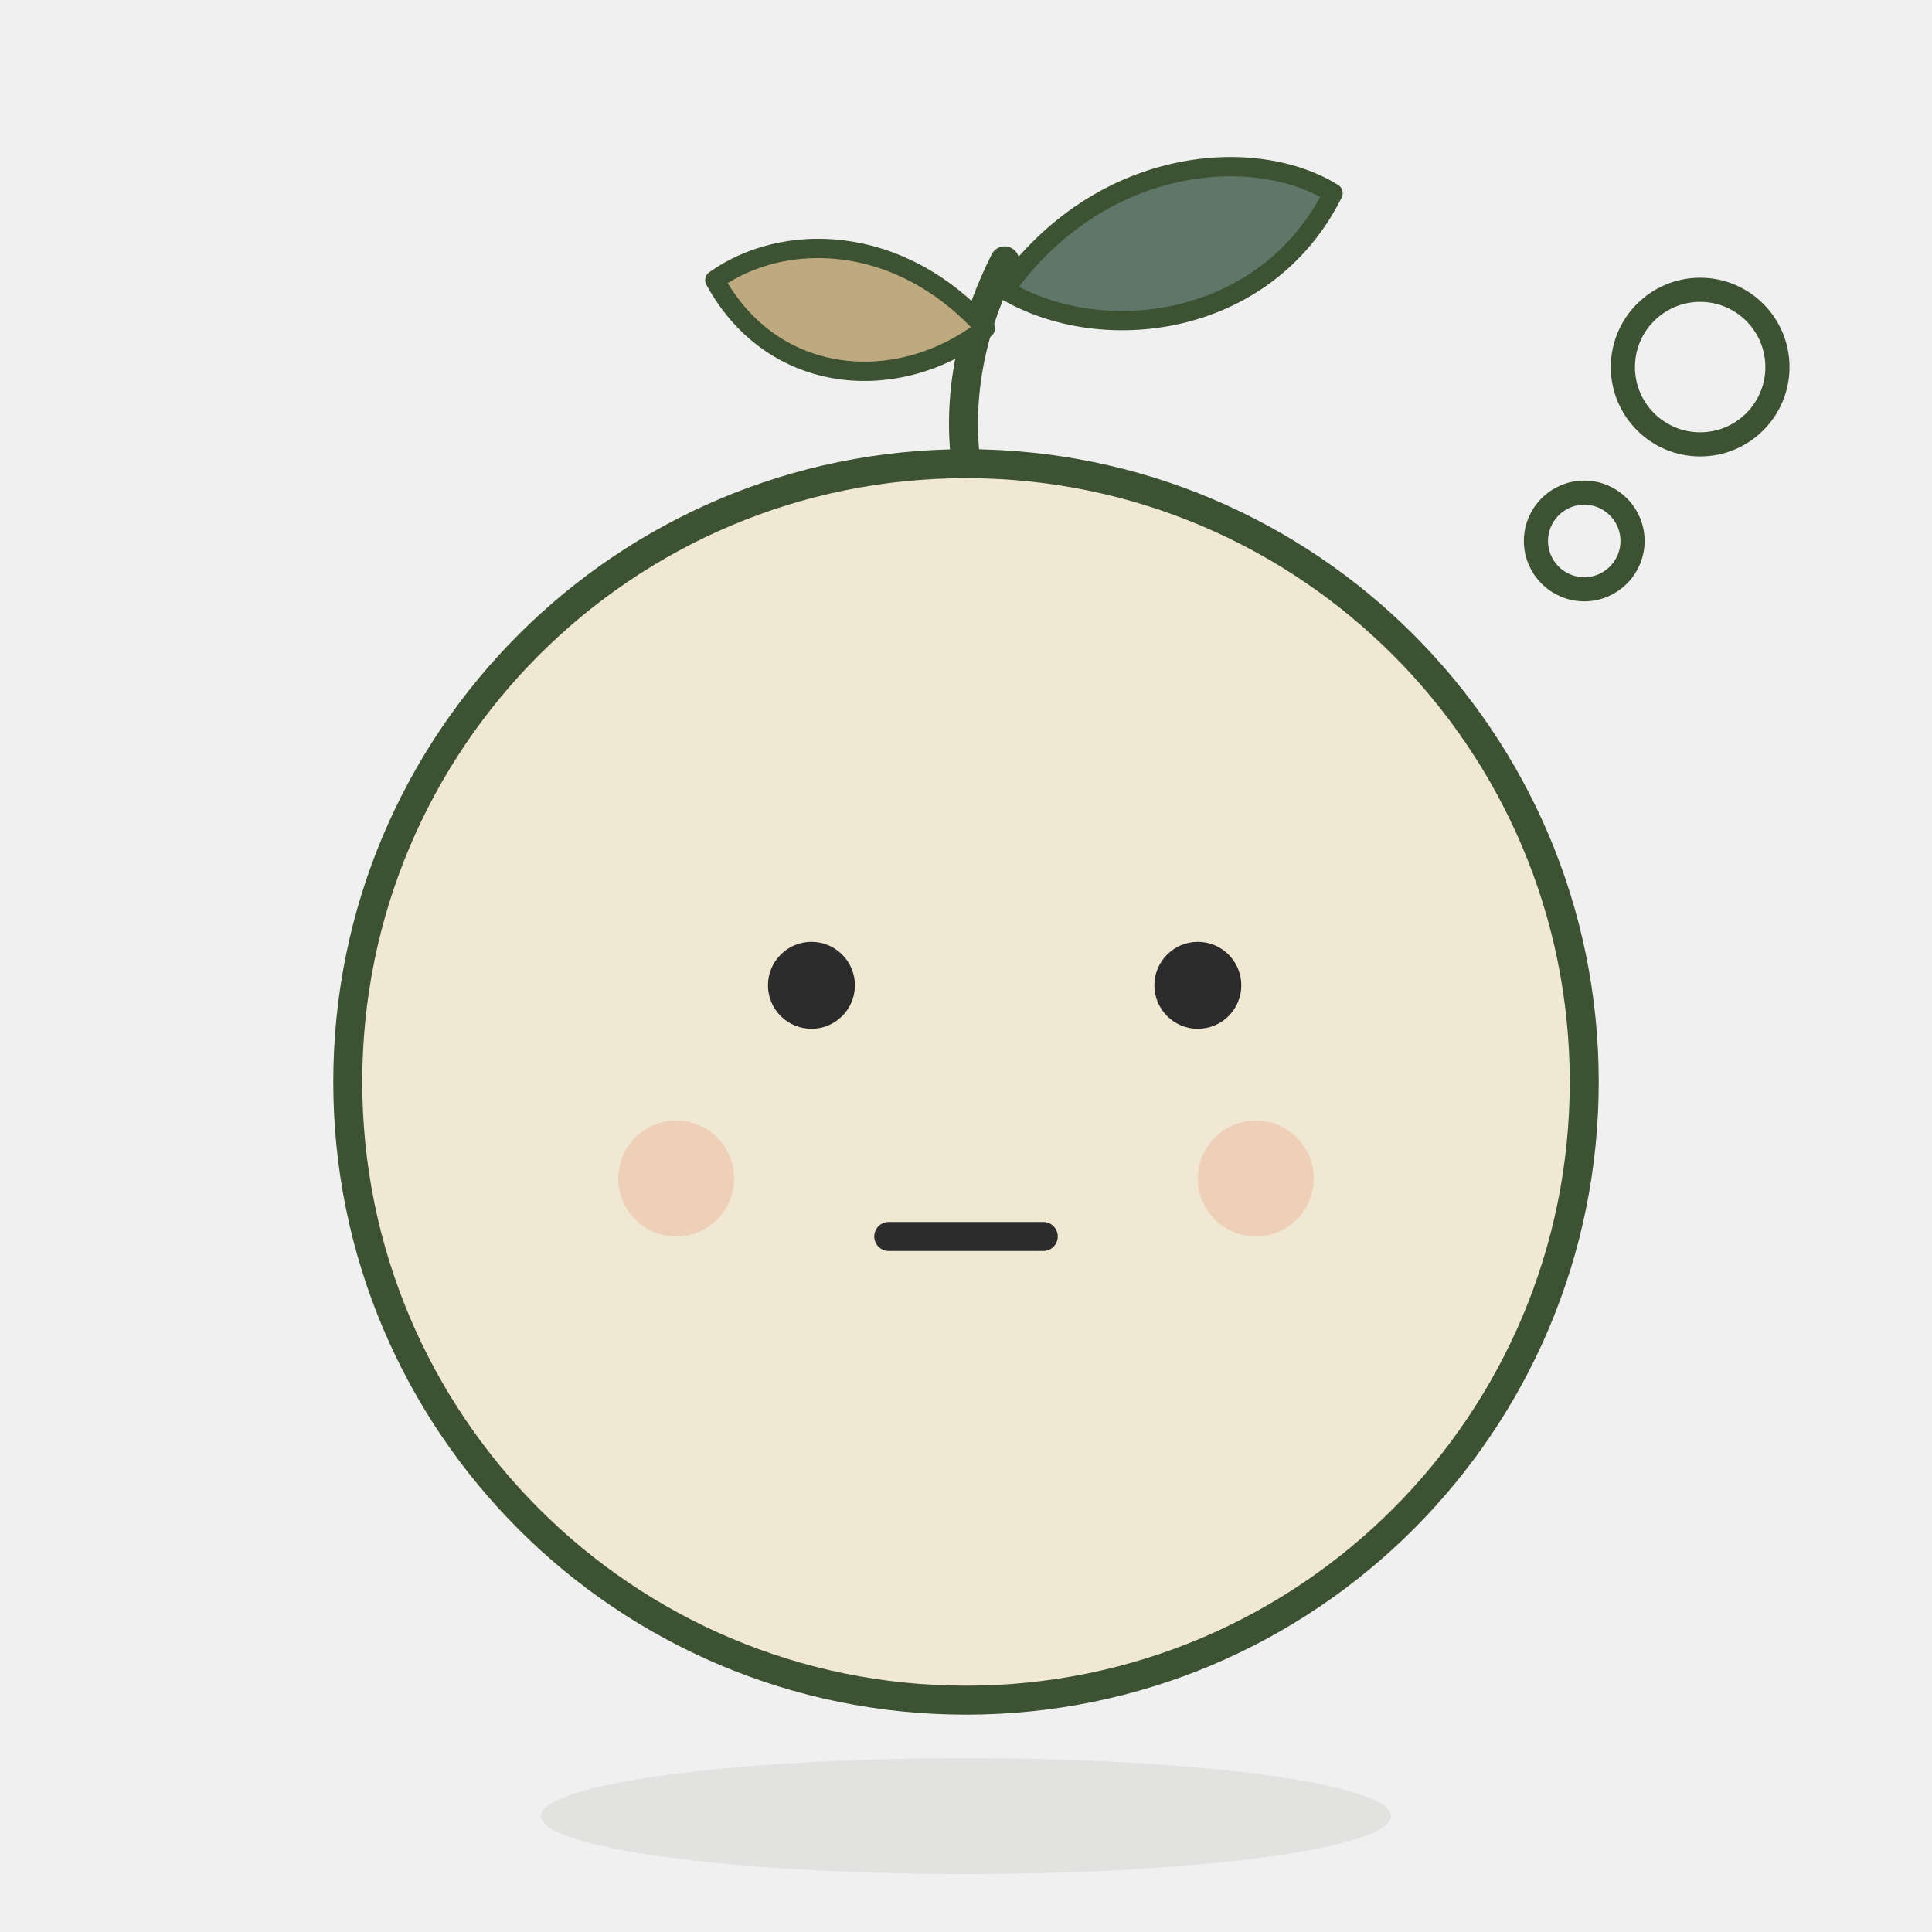
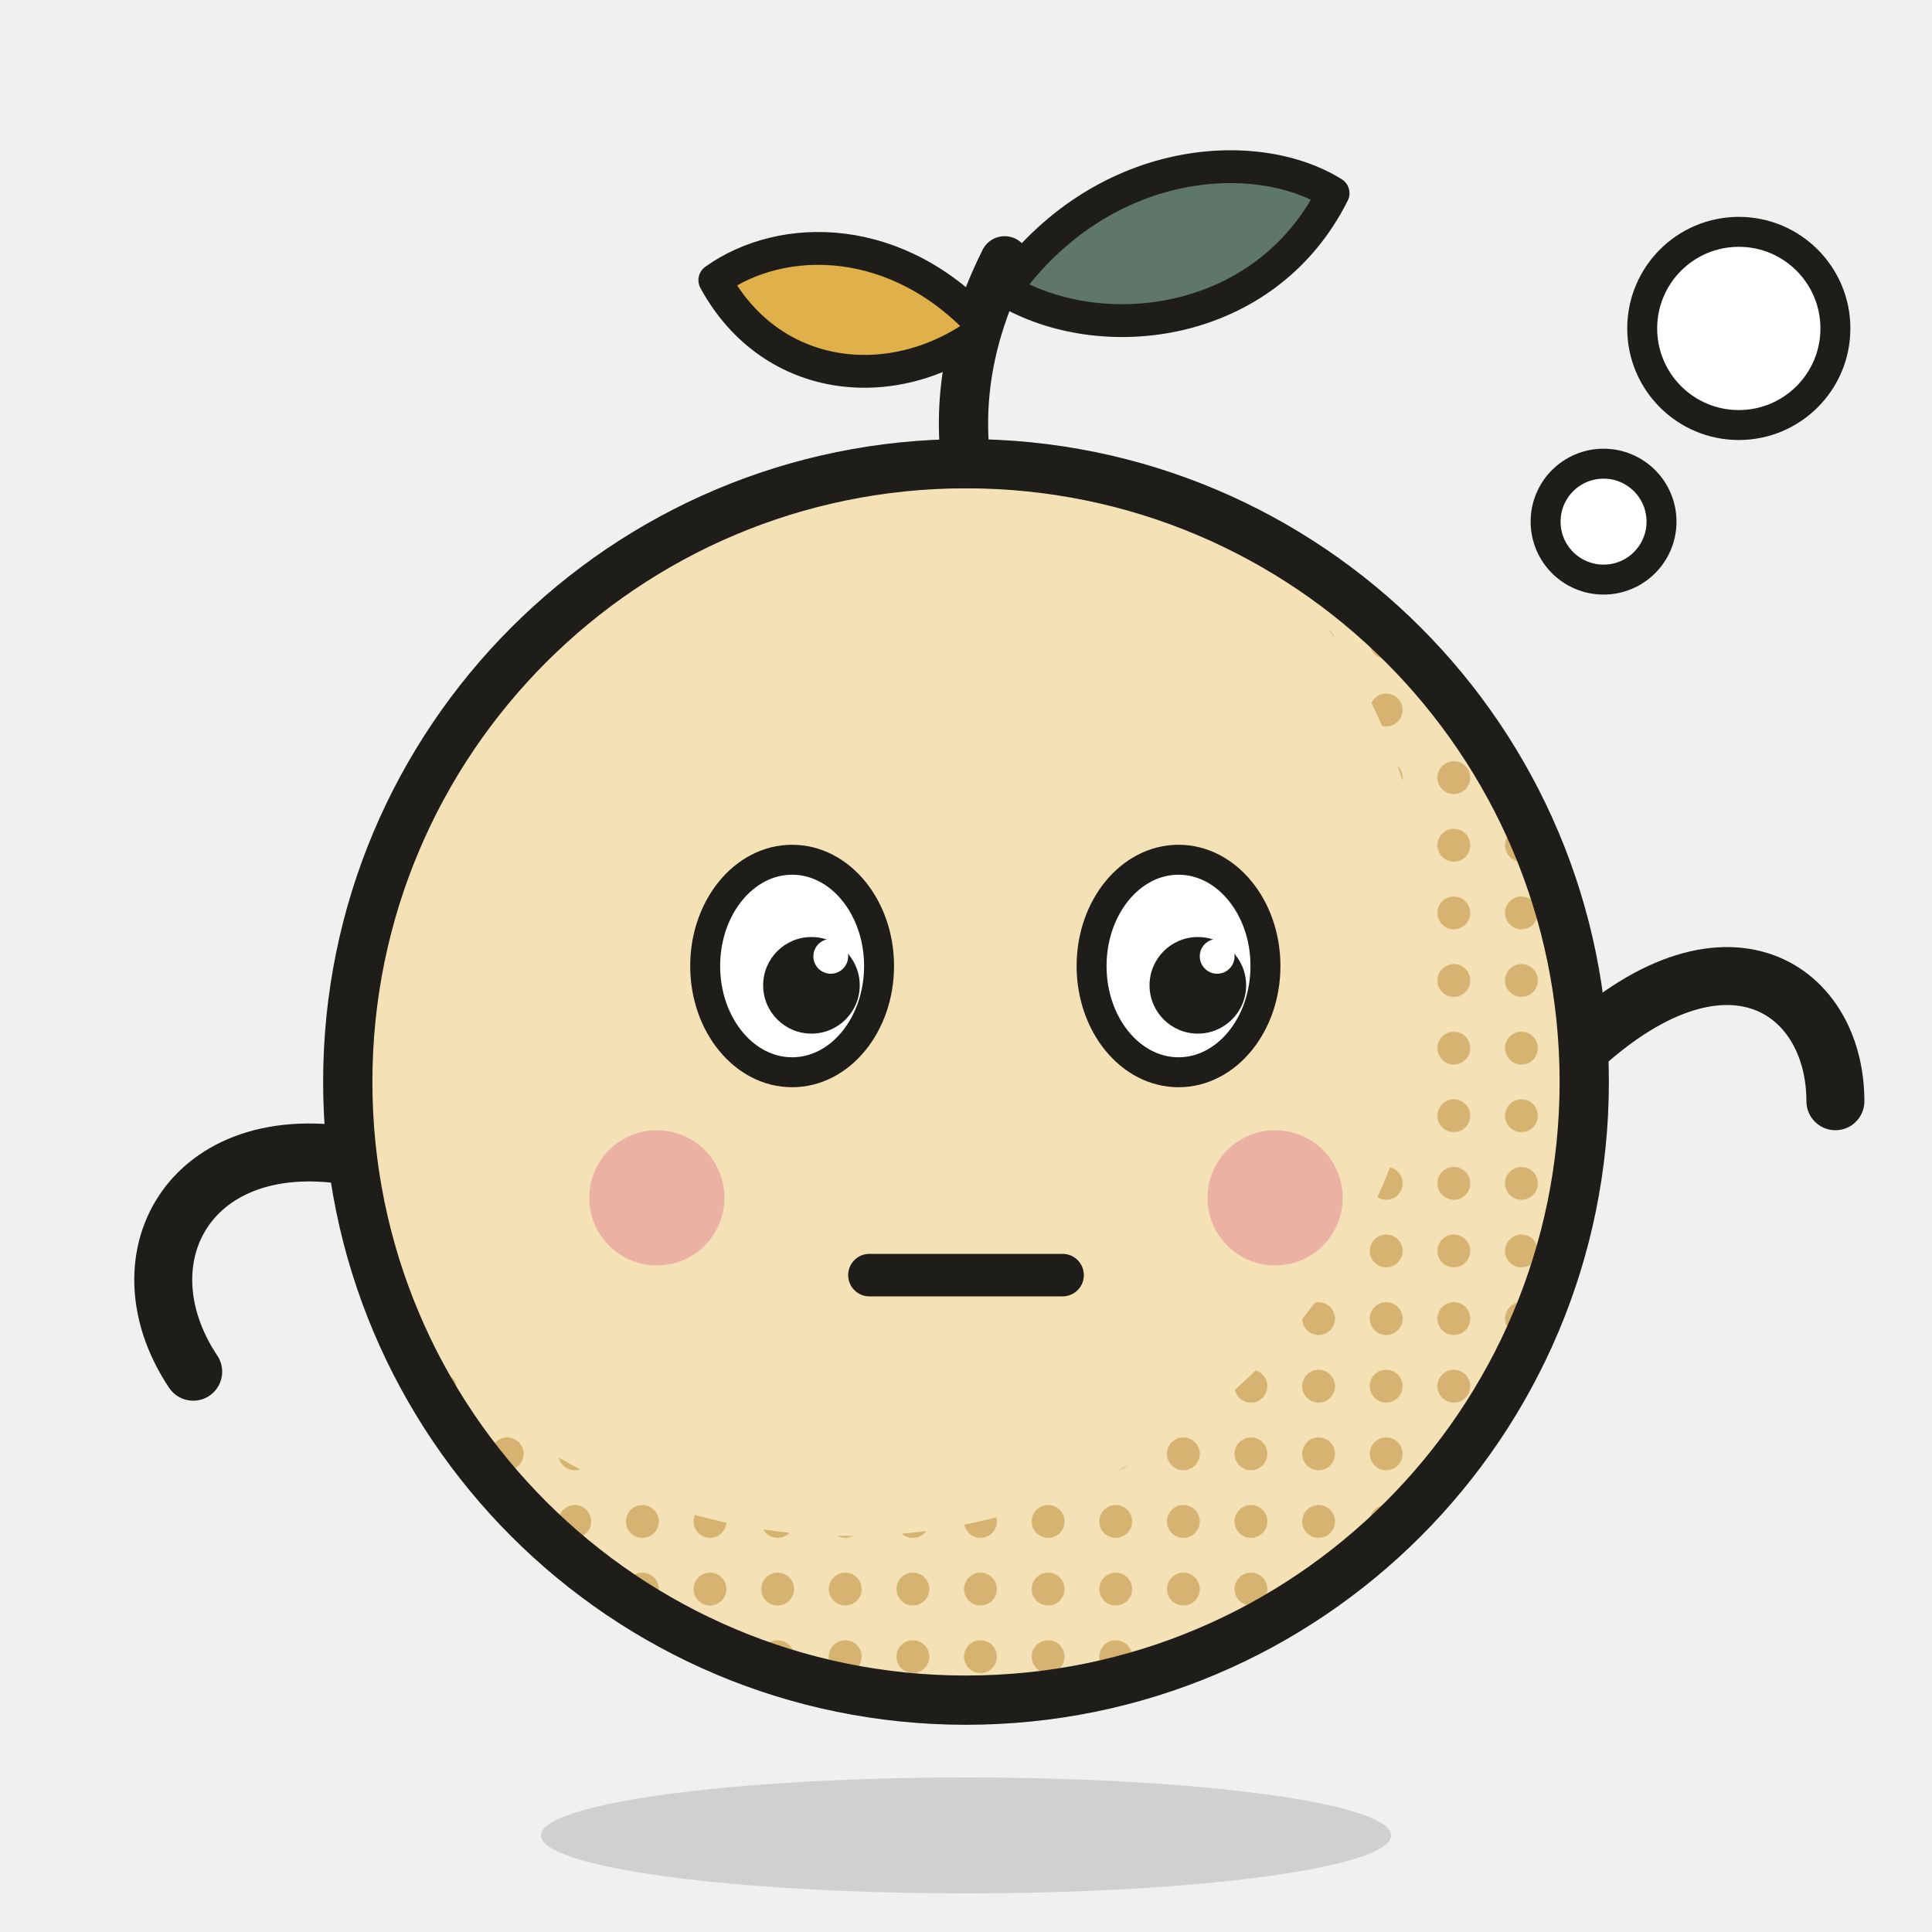
<svg xmlns="http://www.w3.org/2000/svg" viewBox="0 0 200 200" width="200" height="200">
+   <defs>
+     <pattern id="raster" width="7" height="7" patternUnits="userSpaceOnUse">
+       <circle cx="3.5" cy="3.5" r="1.7" fill="#c69a4c" opacity=".65" />
+     </pattern>
+     <clipPath id="tc">
+       <circle cx="100" cy="112" r="64" />
+     </clipPath>
+   </defs>
  <style>
@media (prefers-reduced-motion: no-preference) {
.hop{animation:hop 3.2s ease-in-out infinite;transform-origin:100px 186px}
.lis{animation:lis 2.8s ease-in-out infinite}
.oko{animation:mrk 5s infinite}
.bub{animation:bub 2.6s ease-in-out infinite}
.bub2{animation-delay:.7s}
.kon{animation:kon 1.6s ease-in-out infinite}
.kon2{animation-delay:.8s}
.lzice{animation:lzice 1.8s ease-in-out infinite;transform-origin:170px 168px}
}
@keyframes hop{0%,100%{transform:translateY(0) scale(1,1)}45%{transform:translateY(-5px) scale(.99,1.01)}55%{transform:translateY(-5px)}}
@keyframes lis{0%,100%{transform:rotate(-5deg)}50%{transform:rotate(6deg)}}
@keyframes mrk{0%,90%,100%{transform:scaleY(1)}93%{transform:scaleY(.1)}96%{transform:scaleY(1)}}
@keyframes bub{0%,100%{transform:translateY(0);opacity:1}50%{transform:translateY(-7px);opacity:.55}}
@keyframes kon{0%,100%{opacity:1;transform:translateY(0)}50%{opacity:.3;transform:translateY(3px)}}
@keyframes lzice{0%,100%{transform:rotate(-8deg)}50%{transform:rotate(10deg)}}
</style>
-   <ellipse cx="100" cy="188" rx="44" ry="6" fill="#3d5233" opacity=".08" />
+   <ellipse cx="100" cy="190" rx="44" ry="6" fill="#1f1d1a" opacity=".15" />
  <g class="hop">
-     <circle cx="100" cy="112" r="64" fill="#f1e8d3" stroke="#3d5233" stroke-width="3" />
+     <path d="M38 120c-18-4-26 10-18 22" fill="none" stroke="#1f1d1a" stroke-width="6.0" stroke-linecap="round" />
+     <path d="M162 110c16-16 28-8 28 4" fill="none" stroke="#1f1d1a" stroke-width="6.0" stroke-linecap="round" />
+     <circle cx="100" cy="112" r="64" fill="#f4e2b6" />
+     <g clip-path="url(#tc)">
+       <circle cx="100" cy="112" r="64" fill="url(#raster)" />
+       <circle cx="88" cy="99" r="60" fill="#f4e2b6" />
+     </g>
+     <circle cx="100" cy="112" r="64" fill="none" stroke="#1f1d1a" stroke-width="5.1" />
    <g class="lis" style="transform-origin:100px 48px">
-       <path d="M100 48c-1-8 1-15 4-21" fill="none" stroke="#3d5233" stroke-width="3" stroke-linecap="round" />
-       <path d="M104 30c10-14 26-15 34-10-7 14-24 16-34 10z" fill="#5e7769" stroke="#3d5233" stroke-width="2" stroke-linejoin="round" />
-       <path d="M102 34c-9-10-21-10-28-5 6 11 19 12 28 5z" fill="#bfa97f" stroke="#3d5233" stroke-width="2" stroke-linejoin="round" />
+       <path d="M100 48c-1-8 1-15 4-21" fill="none" stroke="#1f1d1a" stroke-width="5.1" stroke-linecap="round" />
+       <path d="M104 30c10-14 26-15 34-10-7 14-24 16-34 10z" fill="#5e7769" stroke="#1f1d1a" stroke-width="3.4" stroke-linejoin="round" />
+       <path d="M102 34c-9-10-21-10-28-5 6 11 19 12 28 5z" fill="#e0b04a" stroke="#1f1d1a" stroke-width="3.4" stroke-linejoin="round" />
    </g>
-     <g class="oko" style="transform-origin:104px 102px">
-       <circle cx="84" cy="102" r="4.5" fill="#2c2c2c" />
-       <circle cx="124" cy="102" r="4.5" fill="#2c2c2c" />
+     <g class="oko" style="transform-origin:104px 100px">
+       <ellipse cx="82" cy="100" rx="9" ry="11" fill="#fff" stroke="#1f1d1a" stroke-width="3.1" />
+       <circle cx="84" cy="102" r="5" fill="#1f1d1a" />
+       <circle cx="86" cy="99" r="1.8" fill="#fff" />
+       <ellipse cx="122" cy="100" rx="9" ry="11" fill="#fff" stroke="#1f1d1a" stroke-width="3.1" />
+       <circle cx="124" cy="102" r="5" fill="#1f1d1a" />
+       <circle cx="126" cy="99" r="1.8" fill="#fff" />
    </g>
-     <path d="M92 128h16" stroke="#2c2c2c" stroke-width="3" stroke-linecap="round" />
-     <circle cx="70" cy="122" r="6" fill="#e8a487" opacity=".35" />
-     <circle cx="130" cy="122" r="6" fill="#e8a487" opacity=".35" />
-     <g fill="none" stroke="#3d5233" stroke-width="2.5">
-       <circle class="bub" cx="164" cy="56" r="5" />
-       <circle class="bub bub2" cx="176" cy="38" r="8" />
+     <path d="M90 132h20" stroke="#1f1d1a" stroke-width="4.4" stroke-linecap="round" />
+     <circle cx="68" cy="124" r="7" fill="#e9a6a0" opacity=".8" />
+     <circle cx="132" cy="124" r="7" fill="#e9a6a0" opacity=".8" />
+     <g fill="#fff" stroke="#1f1d1a" stroke-width="3.1">
+       <circle class="bub" cx="166" cy="54" r="6" />
+       <circle class="bub bub2" cx="180" cy="34" r="10" />
    </g>
  </g>
</svg>
